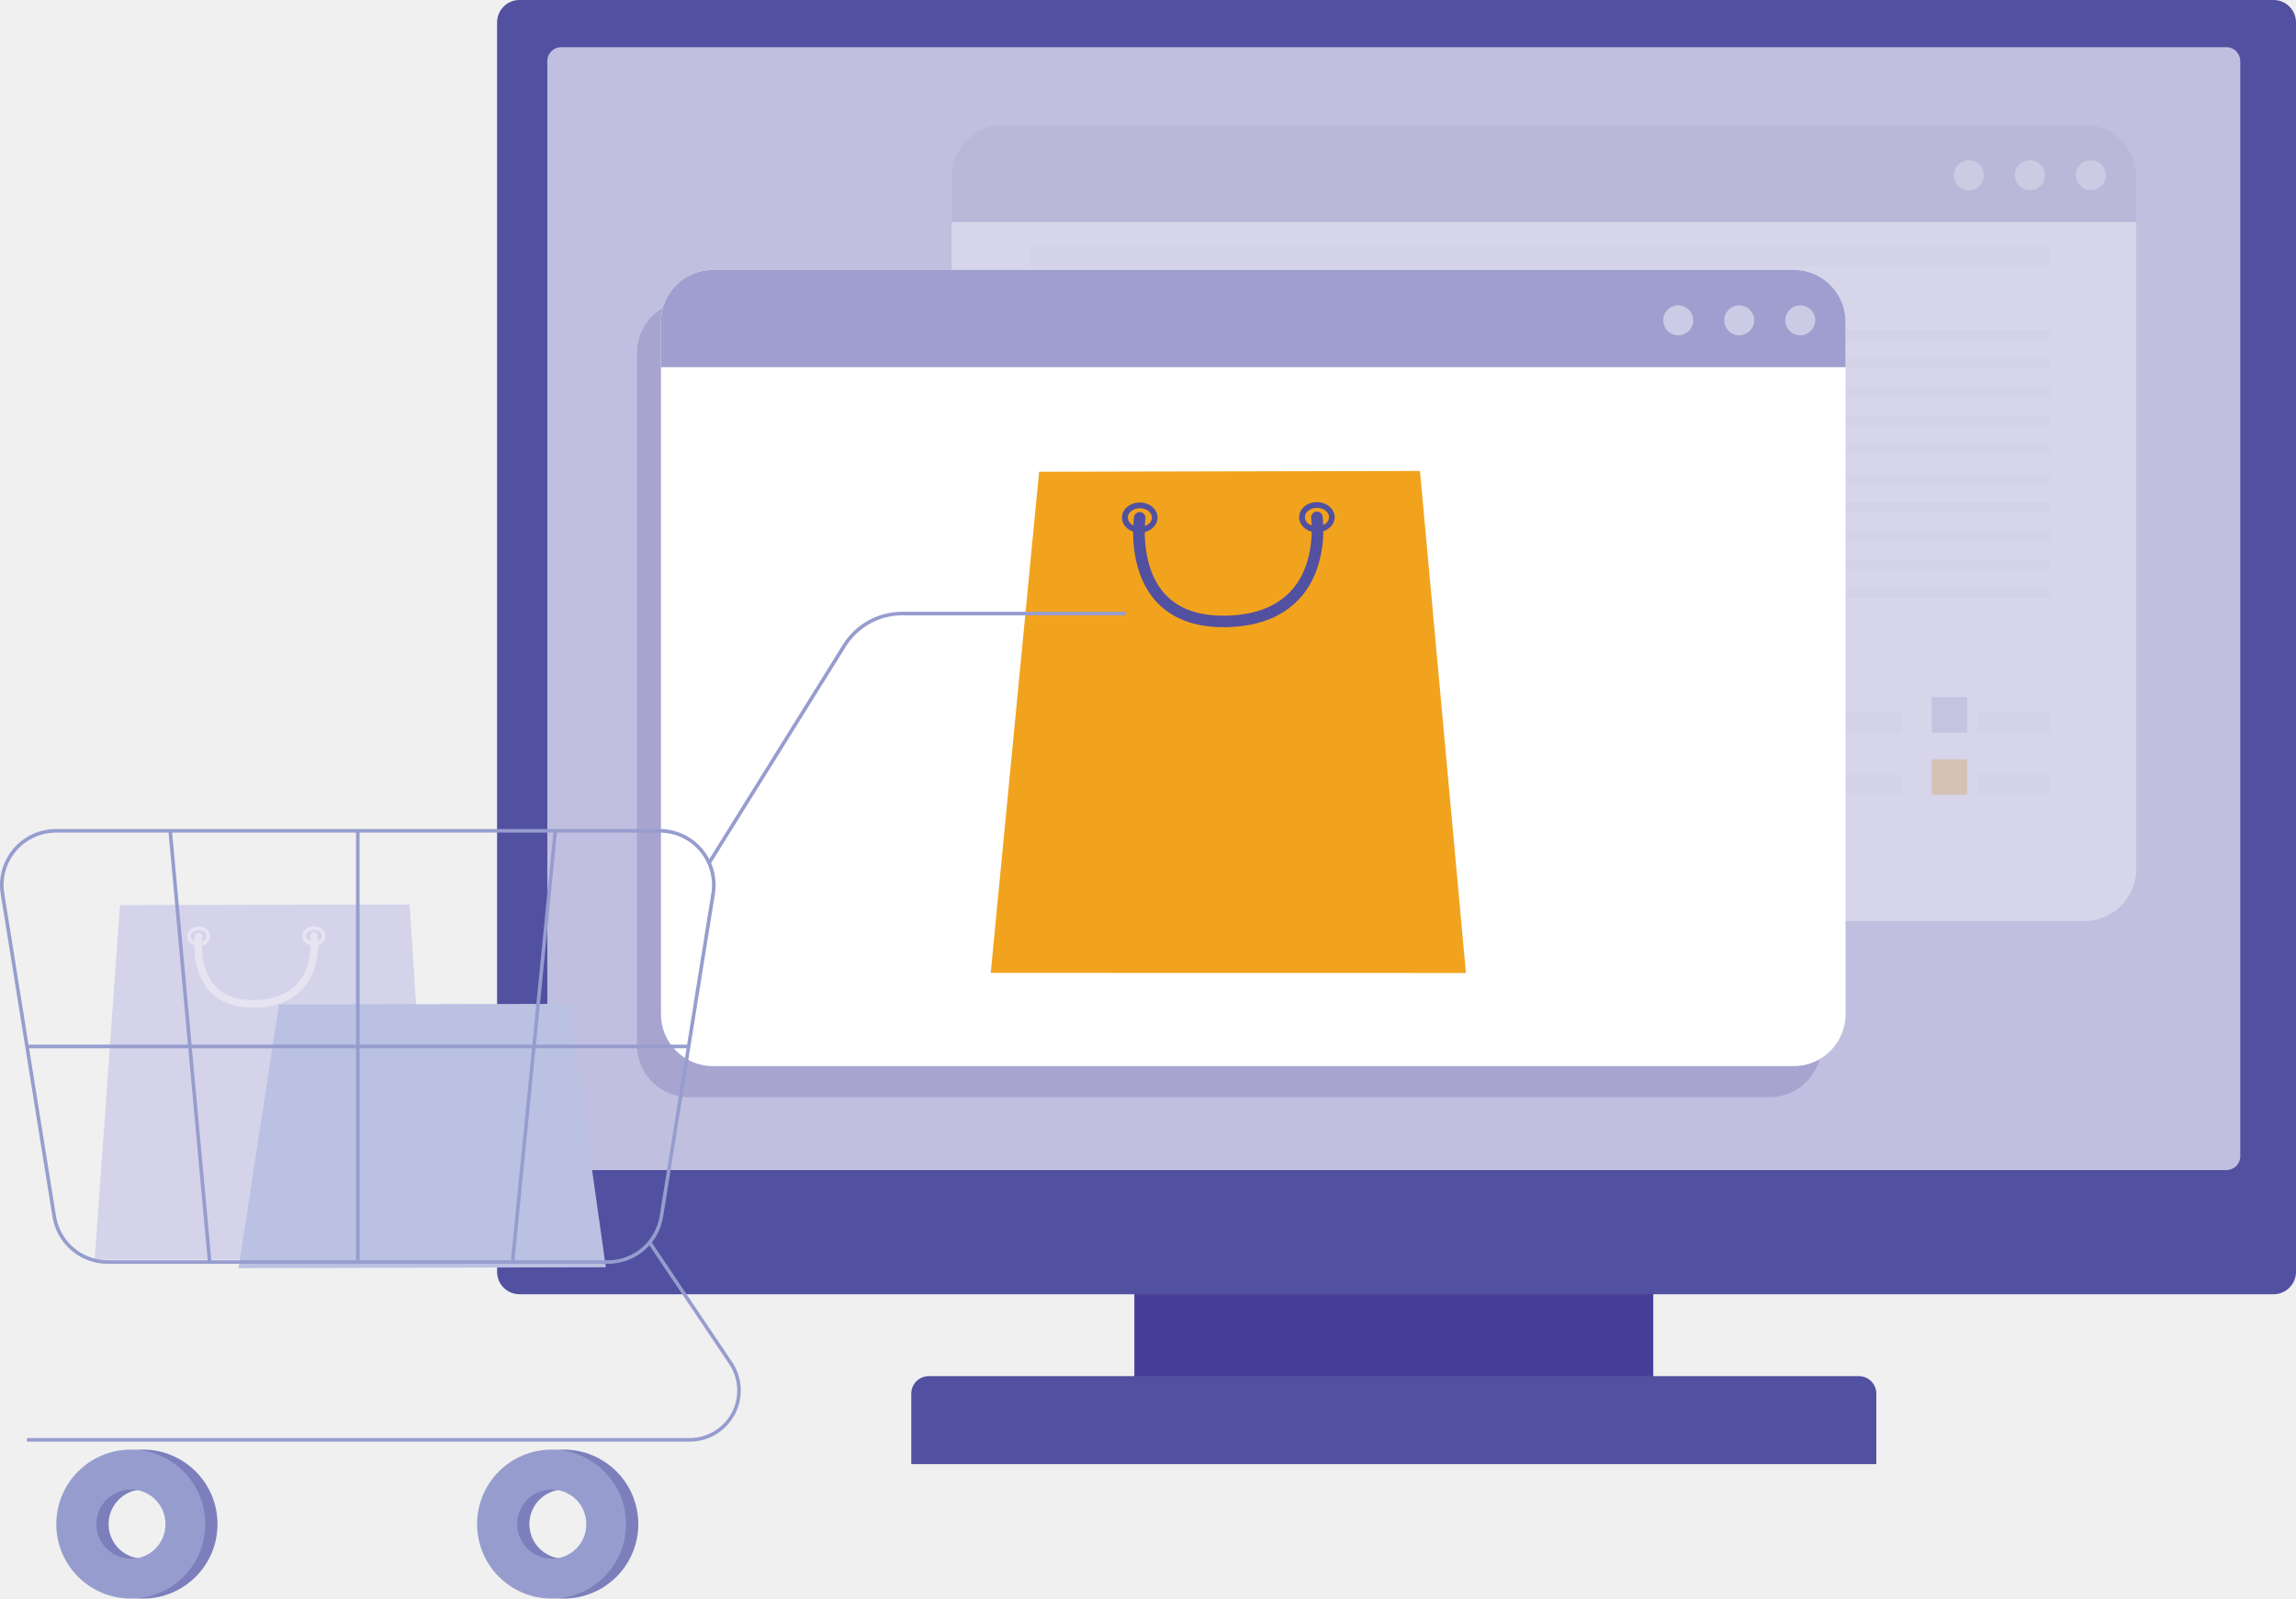
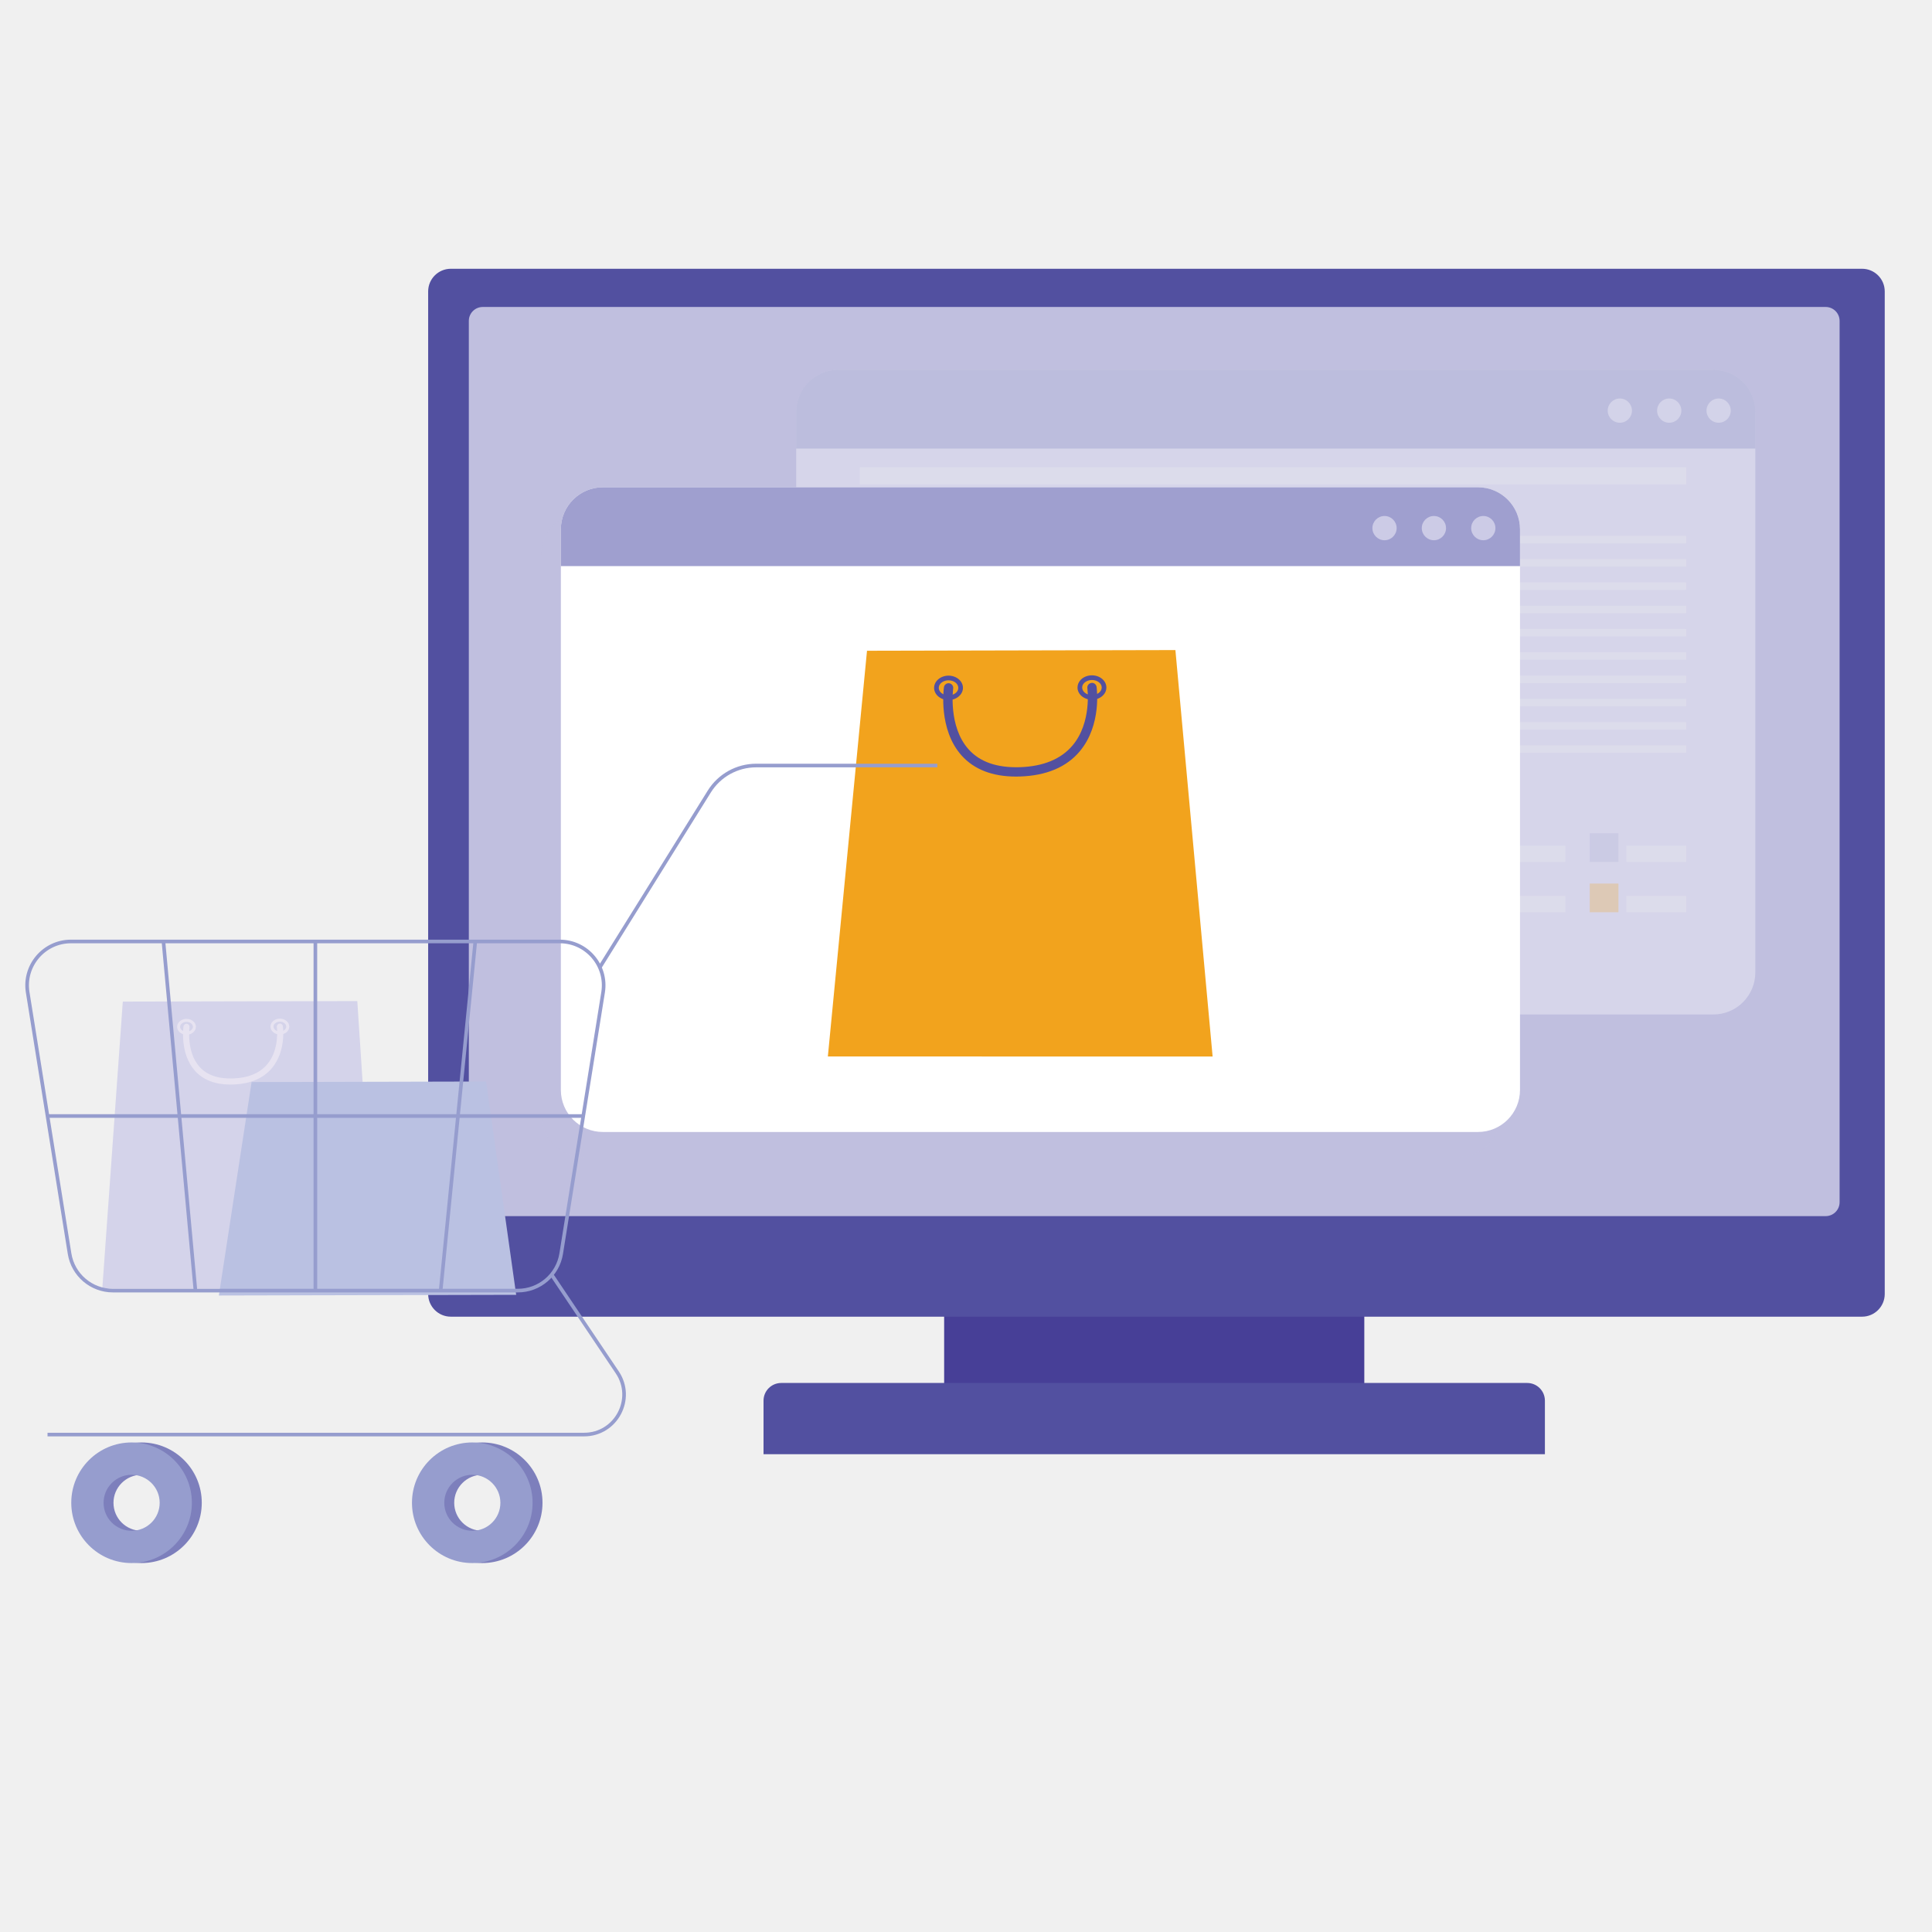
- <svg xmlns="http://www.w3.org/2000/svg" viewBox="0 0 961.53 669.43">
-   <defs>
-     <style>.f7ad920a-7073-470e-9e2c-db211e43bd86{isolation:isolate;}.b001736d-4e16-490a-b70e-8caf80b46797{fill:#473f97;}.a06f245a-0873-4ab3-9550-6a721d44d695{fill:#5250a0;}.ae6121c6-1a28-4d76-a015-fb7e2837e3c0,.bae5a3db-0c15-4d4a-a626-b2fc951bbb95{fill:#c1bfdf;}.f57bbbf3-cccd-4477-aa12-82409f0cbf00{opacity:0.35;}.a06de97e-1abc-4b0c-971a-3a69d865bbd4{fill:#fff;}.f21e8da2-f247-488f-92dd-a92d6d8a079a{opacity:0.25;}.aed838ca-2f82-4782-87c5-35747245f5d6,.bae5a3db-0c15-4d4a-a626-b2fc951bbb95,.f21e8da2-f247-488f-92dd-a92d6d8a079a,.ff695aac-69e2-46c4-9bf3-23852b8aaff4{mix-blend-mode:multiply;}.a24e3be7-c323-482d-b04b-18b22e79dc28{fill:#f2a31d;}.b910cde6-703c-4690-a988-aaece4fb002a{fill:#abaad4;}.ff695aac-69e2-46c4-9bf3-23852b8aaff4{opacity:0.15;}.b114c897-d796-43ec-98bc-f250f17b6519{fill:#040000;opacity:0.26;}.aed838ca-2f82-4782-87c5-35747245f5d6{opacity:0.62;}.a6cd8dab-75fc-4083-a4fd-acf8665dfb79{fill:#d5dad9;}.ba6f6e7f-ef2b-438a-95b4-bfbbd81a4172{fill:#f0efef;}.b0bef970-87e0-4107-8475-ed381c1fbebc{fill:#7175b6;}.f52d4bee-9cb7-48ee-acf6-b2cc42d3692d{fill:#cccbe6;}.bae5a3db-0c15-4d4a-a626-b2fc951bbb95{opacity:0.55;}.aafbed4b-500a-4689-9c54-7591f15b7e55{fill:#9f9fcf;}.a1751ddc-137a-43f3-afd7-b244949b3ff3{fill:#d4d3ea;}.bbd4908f-c17b-46a7-b8d6-c25f3b9a664b{fill:#e7e3f1;}.e6511d68-22e6-41d3-8451-f1dc3b6b1f47{fill:#bac1e2;}.a025cb00-c6a8-46a5-955d-c6a996cc3b08{fill:#7d7fbc;}.ad98b12e-81ed-4dbc-8f5d-d85fed62f67d{fill:#969dce;}.b5712651-5a12-4fa8-9bb7-26c1f434acec{fill:none;stroke:#969dce;stroke-miterlimit:10;stroke-width:1.5px;}</style>
-   </defs>
-   <g class="f7ad920a-7073-470e-9e2c-db211e43bd86">
-     <g id="b5029697-db01-4e30-9e55-6127e4bde62b" data-name="圖層 1">
-       <rect class="b001736d-4e16-490a-b70e-8caf80b46797" x="475.04" y="522.91" width="217.32" height="58.46" />
-       <rect class="a06f245a-0873-4ab3-9550-6a721d44d695" x="208.17" width="753.36" height="541.99" rx="9.39" />
-       <rect class="ae6121c6-1a28-4d76-a015-fb7e2837e3c0" x="229.21" y="19.76" width="708.98" height="470.23" rx="5.77" />
-       <path class="a06f245a-0873-4ab3-9550-6a721d44d695" d="M389,576.28H778.45a7.32,7.32,0,0,1,7.32,7.32v29.53a0,0,0,0,1,0,0H381.63a0,0,0,0,1,0,0V583.61A7.32,7.32,0,0,1,389,576.28Z" />
-       <g class="f57bbbf3-cccd-4477-aa12-82409f0cbf00">
-         <rect class="a06de97e-1abc-4b0c-971a-3a69d865bbd4" x="398.52" y="52.24" width="496.08" height="333.45" rx="21.74" />
-       </g>
-       <g class="f21e8da2-f247-488f-92dd-a92d6d8a079a">
-         <rect class="a24e3be7-c323-482d-b04b-18b22e79dc28" x="445.67" y="295.82" width="21.61" height="54.25" />
-         <rect class="b910cde6-703c-4690-a988-aaece4fb002a" x="494.36" y="248.2" width="21.61" height="101.87" />
-         <rect class="a24e3be7-c323-482d-b04b-18b22e79dc28" x="543.06" y="258.73" width="21.61" height="91.34" />
-         <rect class="b910cde6-703c-4690-a988-aaece4fb002a" x="591.75" y="207.16" width="21.61" height="142.91" />
-         <g class="ff695aac-69e2-46c4-9bf3-23852b8aaff4">
-           <rect class="b114c897-d796-43ec-98bc-f250f17b6519" x="494.36" y="248.2" width="9.92" height="101.87" />
-         </g>
-         <g class="ff695aac-69e2-46c4-9bf3-23852b8aaff4">
-           <rect class="b114c897-d796-43ec-98bc-f250f17b6519" x="445.67" y="295.82" width="9.92" height="54.25" />
-         </g>
-         <g class="aed838ca-2f82-4782-87c5-35747245f5d6">
-           <rect class="b114c897-d796-43ec-98bc-f250f17b6519" x="591.75" y="207.16" width="9.92" height="142.91" />
-         </g>
-         <g class="ff695aac-69e2-46c4-9bf3-23852b8aaff4">
-           <rect class="b114c897-d796-43ec-98bc-f250f17b6519" x="543.06" y="258.73" width="9.92" height="91.34" />
-         </g>
-         <polygon class="a6cd8dab-75fc-4083-a4fd-acf8665dfb79" points="624.79 365.01 431.4 365.01 431.4 159.08 434.35 159.08 434.35 362.06 624.79 362.06 624.79 365.01" />
-         <polygon class="a6cd8dab-75fc-4083-a4fd-acf8665dfb79" points="451.26 270.42 449.29 268.22 499.88 222.79 546.74 232.97 597.49 176.49 599.68 178.46 547.79 236.22 500.73 226 451.26 270.42" />
-         <polygon class="a6cd8dab-75fc-4083-a4fd-acf8665dfb79" points="603.65 186.8 589.35 173.08 607.82 168.14 603.65 186.8" />
-         <rect class="b910cde6-703c-4690-a988-aaece4fb002a" x="643.11" y="291.98" width="14.84" height="14.84" />
-         <rect class="a24e3be7-c323-482d-b04b-18b22e79dc28" x="643.11" y="317.98" width="14.84" height="14.84" />
-         <rect class="ba6f6e7f-ef2b-438a-95b4-bfbbd81a4172" x="662.04" y="324.38" width="47.04" height="8.43" />
-         <rect class="ba6f6e7f-ef2b-438a-95b4-bfbbd81a4172" x="662.04" y="298.38" width="47.04" height="8.43" />
-         <rect class="b910cde6-703c-4690-a988-aaece4fb002a" x="730.38" y="291.98" width="14.84" height="14.84" />
-         <rect class="a24e3be7-c323-482d-b04b-18b22e79dc28" x="730.38" y="317.98" width="14.84" height="14.84" />
-         <rect class="ba6f6e7f-ef2b-438a-95b4-bfbbd81a4172" x="749.31" y="324.38" width="47.04" height="8.43" />
-         <rect class="ba6f6e7f-ef2b-438a-95b4-bfbbd81a4172" x="749.31" y="298.38" width="47.04" height="8.43" />
-         <rect class="b910cde6-703c-4690-a988-aaece4fb002a" x="808.97" y="291.98" width="14.84" height="14.84" />
-         <rect class="a24e3be7-c323-482d-b04b-18b22e79dc28" x="808.97" y="317.98" width="14.84" height="14.84" />
-         <rect class="ba6f6e7f-ef2b-438a-95b4-bfbbd81a4172" x="827.9" y="324.38" width="30.96" height="8.43" />
-         <rect class="ba6f6e7f-ef2b-438a-95b4-bfbbd81a4172" x="827.9" y="298.38" width="30.96" height="8.43" />
-         <rect class="ba6f6e7f-ef2b-438a-95b4-bfbbd81a4172" x="645.89" y="150.19" width="212.97" height="3.87" />
-         <rect class="ba6f6e7f-ef2b-438a-95b4-bfbbd81a4172" x="431.4" y="102.66" width="427.45" height="8.86" />
-         <rect class="ba6f6e7f-ef2b-438a-95b4-bfbbd81a4172" x="645.25" y="162.23" width="213.61" height="3.87" />
-         <rect class="ba6f6e7f-ef2b-438a-95b4-bfbbd81a4172" x="645.25" y="138.15" width="213.61" height="3.87" />
-         <rect class="ba6f6e7f-ef2b-438a-95b4-bfbbd81a4172" x="645.25" y="174.27" width="213.61" height="3.87" />
-         <rect class="ba6f6e7f-ef2b-438a-95b4-bfbbd81a4172" x="645.25" y="186.31" width="213.61" height="3.87" />
-         <rect class="ba6f6e7f-ef2b-438a-95b4-bfbbd81a4172" x="645.25" y="198.35" width="213.61" height="3.87" />
-         <rect class="ba6f6e7f-ef2b-438a-95b4-bfbbd81a4172" x="645.25" y="210.39" width="213.61" height="3.87" />
-         <rect class="ba6f6e7f-ef2b-438a-95b4-bfbbd81a4172" x="645.25" y="222.43" width="213.61" height="3.87" />
-         <rect class="ba6f6e7f-ef2b-438a-95b4-bfbbd81a4172" x="645.25" y="234.48" width="213.61" height="3.87" />
-         <rect class="ba6f6e7f-ef2b-438a-95b4-bfbbd81a4172" x="671.4" y="246.52" width="187.45" height="3.87" />
-         <path class="b0bef970-87e0-4107-8475-ed381c1fbebc" d="M1400.69,607.48H948.08a21.74,21.74,0,0,0-21.74,21.73v19h496.08v-19A21.73,21.73,0,0,0,1400.69,607.48Z" transform="translate(-527.82 -555.24)" />
-         <path class="f52d4bee-9cb7-48ee-acf6-b2cc42d3692d" d="M1358.62,628.6a6.27,6.27,0,1,1-6.27-6.26A6.27,6.27,0,0,1,1358.62,628.6Z" transform="translate(-527.82 -555.24)" />
-         <circle class="f52d4bee-9cb7-48ee-acf6-b2cc42d3692d" cx="850.08" cy="73.37" r="6.27" />
-         <circle class="f52d4bee-9cb7-48ee-acf6-b2cc42d3692d" cx="875.62" cy="73.37" r="6.27" />
-       </g>
-       <rect class="bae5a3db-0c15-4d4a-a626-b2fc951bbb95" x="266.75" y="126" width="496.08" height="333.45" rx="21.74" />
-       <rect class="a06de97e-1abc-4b0c-971a-3a69d865bbd4" x="276.81" y="113.01" width="496.08" height="333.45" rx="21.74" />
-       <path class="aafbed4b-500a-4689-9c54-7591f15b7e55" d="M1279,668.25H826.37A21.74,21.74,0,0,0,804.63,690v19h496.08V690A21.74,21.74,0,0,0,1279,668.25Z" transform="translate(-527.82 -555.24)" />
-       <path class="f52d4bee-9cb7-48ee-acf6-b2cc42d3692d" d="M1236.91,689.38a6.27,6.27,0,1,1-6.27-6.27A6.27,6.27,0,0,1,1236.91,689.38Z" transform="translate(-527.82 -555.24)" />
-       <path class="f52d4bee-9cb7-48ee-acf6-b2cc42d3692d" d="M1262.45,689.38a6.27,6.27,0,1,1-6.27-6.27A6.27,6.27,0,0,1,1262.45,689.38Z" transform="translate(-527.82 -555.24)" />
-       <path class="f52d4bee-9cb7-48ee-acf6-b2cc42d3692d" d="M1288,689.38a6.27,6.27,0,1,1-6.27-6.27A6.27,6.27,0,0,1,1288,689.38Z" transform="translate(-527.82 -555.24)" />
-       <polygon class="a24e3be7-c323-482d-b04b-18b22e79dc28" points="435.16 197.57 414.9 407.41 613.91 407.45 594.66 197.22 435.16 197.57" />
-       <path class="a06f245a-0873-4ab3-9550-6a721d44d695" d="M997.68,772h0c0-3.48,3.33-6.32,7.45-6.33h0c4.11,0,7.46,2.82,7.47,6.3s-3.33,6.32-7.45,6.33h0C1001,778.31,997.69,775.49,997.68,772Zm7.45-3.92c-2.78,0-5,1.77-5,3.91s2.28,3.9,5.06,3.9h0c2.79,0,5.06-1.77,5.05-3.91s-2.27-3.9-5.06-3.9ZM998.85,772h0Z" transform="translate(-527.82 -555.24)" />
-       <path class="a06f245a-0873-4ab3-9550-6a721d44d695" d="M1071.85,771.84h0a5.75,5.75,0,0,1,1.74-4.08,8.08,8.08,0,0,1,5.7-2.24h0c4.1,0,7.45,2.81,7.46,6.29a5.81,5.81,0,0,1-2.27,4.54,8.18,8.18,0,0,1-5.18,1.79h0C1075.21,778.14,1071.86,775.32,1071.85,771.84Zm7.44-3.92a5.7,5.7,0,0,0-4,1.54,3.32,3.32,0,0,0-1,2.37h0c0,2.15,2.27,3.9,5.06,3.9h0a5.8,5.8,0,0,0,3.66-1.24,3.47,3.47,0,0,0,1.38-2.67c0-2.15-2.27-3.9-5-3.9Z" transform="translate(-527.82 -555.24)" />
-       <path class="a06f245a-0873-4ab3-9550-6a721d44d695" d="M1040,817.87l2.12,0c13.63-.46,24-4.85,30.89-13.05,11.37-13.58,8.79-32.51,8.68-33.31a2.41,2.41,0,0,0-4.77.69c0,.17,2.37,17.65-7.62,29.56-5.95,7.08-15.16,10.89-27.34,11.29q-17.7.53-26.45-9.23c-10.63-11.83-8-31.26-8-31.46a2.41,2.41,0,0,0-4.77-.68c-.12.89-3,21.81,9.15,35.34C1018.41,814.22,1027.86,817.87,1040,817.87Z" transform="translate(-527.82 -555.24)" />
-       <polygon class="a1751ddc-137a-43f3-afd7-b244949b3ff3" points="50.24 379.03 39.64 527.52 181.28 527.52 171.52 378.75 50.24 379.03" />
-       <path class="bbd4908f-c17b-46a7-b8d6-c25f3b9a664b" d="M606.16,947.32h0c0-2.26,2.17-4.11,4.85-4.12h0c2.68,0,4.86,1.84,4.87,4.11s-2.17,4.11-4.85,4.11h0C608.34,951.41,606.16,949.58,606.16,947.32Zm4.85-2.56c-1.82,0-3.29,1.15-3.29,2.55s1.49,2.54,3.3,2.54h0c1.82,0,3.29-1.15,3.29-2.55s-1.48-2.54-3.29-2.54Zm-4.09,2.55h0Z" transform="translate(-527.82 -555.24)" />
-       <path class="bbd4908f-c17b-46a7-b8d6-c25f3b9a664b" d="M654.44,947.2h0a3.78,3.78,0,0,1,1.14-2.66,5.25,5.25,0,0,1,3.71-1.45h0c2.67,0,4.84,1.83,4.85,4.09a3.8,3.8,0,0,1-1.47,3,5.3,5.3,0,0,1-3.38,1.16h0C656.63,951.3,654.45,949.47,654.44,947.2Zm4.85-2.55a3.73,3.73,0,0,0-2.6,1,2.23,2.23,0,0,0-.68,1.55h0c0,1.4,1.48,2.53,3.29,2.53h0a3.72,3.72,0,0,0,2.38-.8,2.26,2.26,0,0,0,.9-1.74c0-1.4-1.48-2.54-3.29-2.54Z" transform="translate(-527.82 -555.24)" />
-       <path class="bbd4908f-c17b-46a7-b8d6-c25f3b9a664b" d="M633.71,977.17l1.38,0c8.87-.3,15.64-3.16,20.11-8.5,7.4-8.84,5.73-21.16,5.65-21.68a1.57,1.57,0,1,0-3.1.44c0,.12,1.54,11.5-5,19.25-3.87,4.61-9.86,7.09-17.79,7.35-7.69.23-13.41-1.76-17.22-6-6.92-7.7-5.22-20.35-5.2-20.48a1.57,1.57,0,0,0-3.11-.44c-.08.57-1.93,14.2,6,23C619.64,974.79,625.79,977.17,633.71,977.17Z" transform="translate(-527.82 -555.24)" />
-       <polygon class="e6511d68-22e6-41d3-8451-f1dc3b6b1f47" points="116.85 420.65 99.93 531.05 253.71 530.69 238.13 420.37 116.85 420.65" />
-       <path class="a025cb00-c6a8-46a5-955d-c6a996cc3b08" d="M587.72,1162.29a31.19,31.19,0,1,0,31.19,31.19A31.2,31.2,0,0,0,587.72,1162.29Zm0,45.67a14.48,14.48,0,1,1,14.54-14.48A14.47,14.47,0,0,1,587.72,1208Z" transform="translate(-527.82 -555.24)" />
-       <path class="ad98b12e-81ed-4dbc-8f5d-d85fed62f67d" d="M582.59,1162.29a31.19,31.19,0,1,0,31.19,31.19A31.2,31.2,0,0,0,582.59,1162.29Zm0,45.67a14.48,14.48,0,1,1,14.54-14.48A14.47,14.47,0,0,1,582.59,1208Z" transform="translate(-527.82 -555.24)" />
-       <path class="a025cb00-c6a8-46a5-955d-c6a996cc3b08" d="M763.94,1162.29a31.19,31.19,0,1,0,31.19,31.19A31.2,31.2,0,0,0,763.94,1162.29Zm0,45.67a14.48,14.48,0,1,1,14.54-14.48A14.47,14.47,0,0,1,763.94,1208Z" transform="translate(-527.82 -555.24)" />
-       <path class="ad98b12e-81ed-4dbc-8f5d-d85fed62f67d" d="M758.81,1162.29A31.19,31.19,0,1,0,790,1193.48,31.2,31.2,0,0,0,758.81,1162.29Zm0,45.67a14.48,14.48,0,1,1,14.54-14.48A14.47,14.47,0,0,1,758.81,1208Z" transform="translate(-527.82 -555.24)" />
-       <path class="b5712651-5a12-4fa8-9bb7-26c1f434acec" d="M999.35,812.17H905.63a28.54,28.54,0,0,0-24.23,13.46l-56.65,91" transform="translate(-527.82 -555.24)" />
-       <path class="b5712651-5a12-4fa8-9bb7-26c1f434acec" d="M573,1083.75H782.38a22.71,22.71,0,0,0,22.42-19.12l21.67-135.18a22.7,22.7,0,0,0-22.42-26.29H551.28a22.7,22.7,0,0,0-22.42,26.29l21.67,135.18A22.71,22.71,0,0,0,573,1083.75Z" transform="translate(-527.82 -555.24)" />
-       <line class="b5712651-5a12-4fa8-9bb7-26c1f434acec" x1="149.84" y1="347.92" x2="149.84" y2="528.51" />
-       <line class="b5712651-5a12-4fa8-9bb7-26c1f434acec" x1="288.39" y1="438.22" x2="11.3" y2="438.22" />
-       <line class="b5712651-5a12-4fa8-9bb7-26c1f434acec" x1="232.56" y1="347.92" x2="214.64" y2="528.51" />
-       <line class="b5712651-5a12-4fa8-9bb7-26c1f434acec" x1="71.27" y1="347.92" x2="87.81" y2="528.51" />
-       <path class="b5712651-5a12-4fa8-9bb7-26c1f434acec" d="M799.86,1075.53,833.79,1126a20.67,20.67,0,0,1-17.16,32.2H539.12" transform="translate(-527.82 -555.24)" />
+ <svg xmlns="http://www.w3.org/2000/svg" version="1.1" id="圖層_1" x="0px" y="0px" viewBox="0 0 800 800" style="enable-background:new 0 0 800 800;" xml:space="preserve">
+   <style type="text/css">
+ 	.st0{fill:#473F97;}
+ 	.st1{fill:#5250A0;}
+ 	.st2{fill:#C0BFDF;}
+ 	.st3{opacity:0.35;}
+ 	.st4{fill:#FFFFFF;}
+ 	.st5{opacity:0.25;}
+ 	.st6{fill:#F2A31D;}
+ 	.st7{fill:#ABAAD4;}
+ 	.st8{opacity:0.15;}
+ 	.st9{opacity:0.26;fill:#040000;}
+ 	.st10{opacity:0.62;}
+ 	.st11{fill:#D5DAD9;}
+ 	.st12{fill:#F0EFEF;}
+ 	.st13{fill:#7175B6;}
+ 	.st14{fill:#CCCBE6;}
+ 	.st15{opacity:0.55;fill:#C0BFDF;}
+ 	.st16{fill:#9F9FCF;}
+ 	.st17{fill:#D4D3EA;}
+ 	.st18{fill:#E7E3F1;}
+ 	.st19{fill:#BAC1E2;}
+ 	.st20{fill:#7D7FBC;}
+ 	.st21{fill:#969DCE;}
+ 	.st22{fill:none;stroke:#969DCE;stroke-width:1.5;stroke-miterlimit:10;}
+ </style>
+   <rect x="390.95" y="529.93" class="st0" width="173.98" height="46.8" />
+   <path class="st1" d="M771.04,545.21H186.68c-5.18,0-9.39-4.2-9.39-9.39V120.68c0-5.18,4.2-9.39,9.39-9.39h584.36  c5.18,0,9.39,4.2,9.39,9.39v415.14C780.42,541,776.22,545.21,771.04,545.21z" />
+   <path class="st2" d="M755.97,503.57H199.9c-3.19,0-5.77-2.58-5.77-5.77V132.88c0-3.19,2.58-5.77,5.77-5.77h556.07  c3.19,0,5.77,2.58,5.77,5.77V497.8C761.74,500.99,759.16,503.57,755.97,503.57z" />
+   <path class="st1" d="M639.71,602.16H316.16v-22.18c0-4.04,3.28-7.32,7.32-7.32h308.91c4.04,0,7.32,3.28,7.32,7.32V602.16z" />
+   <g class="st3">
+     <g>
+       <g>
+         <path class="st4" d="M709.44,420.07H347.09c-9.61,0-17.4-7.79-17.4-17.4V170.51c0-9.61,7.79-17.4,17.4-17.4h362.35     c9.61,0,17.4,7.79,17.4,17.4v232.15C726.84,412.28,719.05,420.07,709.44,420.07z" />
+       </g>
+     </g>
+   </g>
+   <g class="st5">
+     <g>
+       <g>
+         <g>
+           <g>
+             <rect x="367.43" y="348.12" class="st6" width="17.3" height="43.43" />
+           </g>
+         </g>
+       </g>
+       <g>
+         <g>
+           <g>
+             <rect x="406.41" y="310" class="st7" width="17.3" height="81.56" />
+           </g>
+         </g>
+       </g>
+       <g>
+         <g>
+           <g>
+             <rect x="445.4" y="318.43" class="st6" width="17.3" height="73.13" />
+           </g>
+         </g>
+       </g>
+       <g>
+         <g>
+           <g>
+             <rect x="484.38" y="277.14" class="st7" width="17.3" height="114.41" />
+           </g>
+         </g>
+       </g>
+       <g class="st8">
+         <g>
+           <g>
+             <rect x="406.41" y="310" class="st9" width="7.94" height="81.56" />
+           </g>
+         </g>
+       </g>
+       <g class="st8">
+         <g>
+           <g>
+             <rect x="367.43" y="348.12" class="st9" width="7.94" height="43.43" />
+           </g>
+         </g>
+       </g>
+       <g class="st10">
+         <g>
+           <g>
+             <rect x="484.38" y="277.14" class="st9" width="7.94" height="114.41" />
+           </g>
+         </g>
+       </g>
+       <g class="st8">
+         <g>
+           <g>
+             <rect x="445.4" y="318.43" class="st9" width="7.94" height="73.13" />
+           </g>
+         </g>
+       </g>
+       <g>
+         <g>
+           <g>
+             <polygon class="st11" points="510.84,403.51 356,403.51 356,238.64 358.37,238.64 358.37,401.15 510.84,401.15      " />
+           </g>
+         </g>
+       </g>
+       <g>
+         <g>
+           <g>
+             <polygon class="st11" points="371.91,327.78 370.33,326.03 410.83,289.66 448.35,297.81 488.97,252.58 490.73,254.16        449.19,300.41 411.51,292.22      " />
+           </g>
+         </g>
+       </g>
+       <g>
+         <g>
+           <g>
+             <polygon class="st11" points="493.91,260.84 482.46,249.86 497.24,245.9      " />
+           </g>
+         </g>
+       </g>
+       <g>
+         <g>
+           <g>
+             <g>
+               <rect x="525.5" y="345.04" class="st7" width="11.88" height="11.88" />
+             </g>
+           </g>
+         </g>
+         <g>
+           <g>
+             <g>
+               <rect x="525.5" y="365.86" class="st6" width="11.88" height="11.88" />
+             </g>
+           </g>
+         </g>
+         <g>
+           <g>
+             <g>
+               <rect x="540.65" y="370.99" class="st12" width="37.66" height="6.75" />
+             </g>
+           </g>
+         </g>
+         <g>
+           <g>
+             <g>
+               <rect x="540.65" y="350.17" class="st12" width="37.66" height="6.75" />
+             </g>
+           </g>
+         </g>
+       </g>
+       <g>
+         <g>
+           <g>
+             <g>
+               <rect x="595.37" y="345.04" class="st7" width="11.88" height="11.88" />
+             </g>
+           </g>
+         </g>
+         <g>
+           <g>
+             <g>
+               <rect x="595.37" y="365.86" class="st6" width="11.88" height="11.88" />
+             </g>
+           </g>
+         </g>
+         <g>
+           <g>
+             <g>
+               <rect x="610.52" y="370.99" class="st12" width="37.66" height="6.75" />
+             </g>
+           </g>
+         </g>
+         <g>
+           <g>
+             <g>
+               <rect x="610.52" y="350.17" class="st12" width="37.66" height="6.75" />
+             </g>
+           </g>
+         </g>
+       </g>
+       <g>
+         <g>
+           <g>
+             <g>
+               <rect x="658.28" y="345.04" class="st7" width="11.88" height="11.88" />
+             </g>
+           </g>
+         </g>
+         <g>
+           <g>
+             <g>
+               <rect x="658.28" y="365.86" class="st6" width="11.88" height="11.88" />
+             </g>
+           </g>
+         </g>
+         <g>
+           <g>
+             <g>
+               <rect x="673.44" y="370.99" class="st12" width="24.78" height="6.75" />
+             </g>
+           </g>
+         </g>
+         <g>
+           <g>
+             <g>
+               <rect x="673.44" y="350.17" class="st12" width="24.78" height="6.75" />
+             </g>
+           </g>
+         </g>
+       </g>
+       <g>
+         <g>
+           <g>
+             <g>
+               <rect x="527.72" y="231.53" class="st12" width="170.5" height="3.1" />
+             </g>
+           </g>
+         </g>
+         <g>
+           <g>
+             <g>
+               <rect x="356" y="193.48" class="st12" width="342.22" height="7.1" />
+             </g>
+           </g>
+         </g>
+         <g>
+           <g>
+             <g>
+               <rect x="527.21" y="241.17" class="st12" width="171.01" height="3.1" />
+             </g>
+           </g>
+         </g>
+         <g>
+           <g>
+             <g>
+               <rect x="527.21" y="221.89" class="st12" width="171.01" height="3.1" />
+             </g>
+           </g>
+         </g>
+         <g>
+           <g>
+             <g>
+               <rect x="527.21" y="250.81" class="st12" width="171.01" height="3.1" />
+             </g>
+           </g>
+         </g>
+         <g>
+           <g>
+             <g>
+               <rect x="527.21" y="260.45" class="st12" width="171.01" height="3.1" />
+             </g>
+           </g>
+         </g>
+         <g>
+           <g>
+             <g>
+               <rect x="527.21" y="270.09" class="st12" width="171.01" height="3.1" />
+             </g>
+           </g>
+         </g>
+         <g>
+           <g>
+             <g>
+               <rect x="527.21" y="279.73" class="st12" width="171.01" height="3.1" />
+             </g>
+           </g>
+         </g>
+         <g>
+           <g>
+             <g>
+               <rect x="527.21" y="289.37" class="st12" width="171.01" height="3.1" />
+             </g>
+           </g>
+         </g>
+         <g>
+           <g>
+             <g>
+               <rect x="527.21" y="299.01" class="st12" width="171.01" height="3.1" />
+             </g>
+           </g>
+         </g>
+         <g>
+           <g>
+             <g>
+               <rect x="548.15" y="308.65" class="st12" width="150.07" height="3.1" />
+             </g>
+           </g>
+         </g>
+       </g>
+     </g>
+     <path class="st13" d="M709.44,153.11H347.09c-9.61,0-17.4,7.79-17.4,17.4v15.23h397.16v-15.23   C726.84,160.9,719.05,153.11,709.44,153.11z" />
+     <path class="st14" d="M675.76,170.03c0,2.77-2.25,5.02-5.02,5.02c-2.77,0-5.02-2.25-5.02-5.02s2.25-5.02,5.02-5.02   C673.51,165.01,675.76,167.26,675.76,170.03z" />
+     <circle class="st14" cx="691.19" cy="170.03" r="5.02" />
+     <circle class="st14" cx="711.65" cy="170.03" r="5.02" />
+   </g>
+   <g>
+     <g>
+       <g>
+         <path class="st15" d="M603.94,479.12H241.59c-9.61,0-17.4-7.79-17.4-17.4V229.57c0-9.61,7.79-17.4,17.4-17.4h362.35     c9.61,0,17.4,7.79,17.4,17.4v232.15C621.34,471.33,613.55,479.12,603.94,479.12z" />
+       </g>
+     </g>
+   </g>
+   <g>
+     <g>
+       <g>
+         <path class="st4" d="M612,468.73H249.64c-9.61,0-17.4-7.79-17.4-17.4V219.17c0-9.61,7.79-17.4,17.4-17.4H612     c9.61,0,17.4,7.79,17.4,17.4v232.15C629.4,460.93,621.61,468.73,612,468.73z" />
+       </g>
+     </g>
+   </g>
+   <path class="st16" d="M612,201.77H249.64c-9.61,0-17.4,7.79-17.4,17.4v15.23H629.4v-15.23C629.4,209.56,621.61,201.77,612,201.77z" />
+   <path class="st14" d="M578.32,218.68c0,2.77-2.25,5.02-5.02,5.02c-2.77,0-5.02-2.25-5.02-5.02s2.25-5.02,5.02-5.02  C576.07,213.66,578.32,215.91,578.32,218.68z" />
+   <path class="st14" d="M598.77,218.68c0,2.77-2.25,5.02-5.02,5.02c-2.77,0-5.02-2.25-5.02-5.02s2.25-5.02,5.02-5.02  C596.52,213.66,598.77,215.91,598.77,218.68z" />
+   <path class="st14" d="M619.22,218.68c0,2.77-2.25,5.02-5.02,5.02c-2.77,0-5.02-2.25-5.02-5.02s2.25-5.02,5.02-5.02  C616.97,213.66,619.22,215.91,619.22,218.68z" />
+   <g>
+     <polygon class="st6" points="359.01,269.46 342.8,437.46 502.12,437.49 486.71,269.18  " />
+     <g>
+       <g>
+         <path class="st1" d="M386.79,284.84L386.79,284.84c0-2.79,2.67-5.06,5.96-5.07c0,0,0,0,0.01,0c3.29,0,5.97,2.26,5.98,5.04     c0,2.78-2.67,5.06-5.96,5.06c0,0,0,0-0.01,0C389.48,289.88,386.8,287.62,386.79,284.84z M392.76,281.7     c-2.23,0.01-4.04,1.41-4.04,3.13c0.01,1.72,1.82,3.12,4.05,3.12c0,0,0.01,0,0.01,0c2.23-0.01,4.05-1.41,4.04-3.13     C396.81,283.1,395,281.7,392.76,281.7C392.77,281.7,392.76,281.7,392.76,281.7z M387.73,284.84h0.02H387.73z" />
+       </g>
+       <g>
+         <path class="st1" d="M446.17,284.7l0.96,0L446.17,284.7c0-1.2,0.49-2.36,1.4-3.27c1.13-1.14,2.8-1.79,4.56-1.79     c0.01,0,0.02,0,0.03,0c3.28,0,5.96,2.25,5.97,5.03c0,1.39-0.64,2.68-1.81,3.64c-1.11,0.92-2.59,1.42-4.15,1.43c0,0,0,0-0.01,0     C448.86,289.74,446.18,287.49,446.17,284.7z M452.13,281.57c-1.25,0-2.42,0.45-3.19,1.23c-0.38,0.38-0.84,1.03-0.84,1.9l0,0     c0.01,1.72,1.82,3.12,4.05,3.12c0,0,0.01,0,0.01,0c1.12,0,2.16-0.35,2.93-0.99c0.71-0.59,1.11-1.35,1.11-2.14     c-0.01-1.72-1.82-3.12-4.05-3.12C452.15,281.57,452.14,281.57,452.13,281.57z" />
+       </g>
+     </g>
+     <g>
+       <path class="st1" d="M420.7,321.56c0.55,0,1.12-0.01,1.69-0.03c10.91-0.36,19.23-3.88,24.73-10.44    c9.1-10.87,7.04-26.03,6.95-26.67c-0.15-1.05-1.14-1.82-2.18-1.63c-1.06,0.15-1.79,1.13-1.64,2.18c0.02,0.14,1.9,14.14-6.1,23.67    c-4.76,5.67-12.13,8.72-21.89,9.04c-9.45,0.28-16.49-2.17-21.18-7.39c-8.51-9.47-6.41-25.03-6.39-25.19    c0.15-1.05-0.58-2.03-1.64-2.18c-1.02-0.15-2.03,0.58-2.18,1.64c-0.1,0.71-2.38,17.47,7.32,28.29    C403.39,318.63,410.96,321.56,420.7,321.56z" />
+     </g>
+   </g>
+   <g>
+     <polygon class="st17" points="50.85,414.74 42.36,533.62 155.76,533.62 147.95,414.52  " />
+     <g>
+       <g>
+         <path class="st18" d="M73.34,425.19L73.34,425.19c0-1.81,1.74-3.29,3.88-3.3c0,0,0,0,0,0c2.15,0,3.89,1.47,3.9,3.28     c0,1.81-1.74,3.29-3.88,3.3c0,0,0,0,0,0C75.1,428.47,73.35,427,73.34,425.19z M77.23,423.14c-1.45,0.01-2.63,0.92-2.63,2.04     c0.01,1.12,1.19,2.03,2.64,2.03c0,0,0.01,0,0.01,0c1.45-0.01,2.63-0.92,2.63-2.04C79.87,424.05,78.69,423.14,77.23,423.14     L77.23,423.14z M73.95,425.18h0.02H73.95z" />
+       </g>
+       <g>
+         <path class="st18" d="M112,425.1l0.63,0L112,425.1c0-0.78,0.32-1.53,0.91-2.13c0.74-0.74,1.82-1.17,2.97-1.17     c0.01,0,0.01,0,0.02,0c2.14,0,3.88,1.47,3.89,3.28c0,0.9-0.42,1.75-1.18,2.37c-0.73,0.6-1.68,0.93-2.7,0.93c0,0,0,0-0.01,0     C113.75,428.38,112.01,426.91,112,425.1z M115.88,423.05c-0.82,0-1.58,0.29-2.08,0.8c-0.25,0.25-0.55,0.67-0.55,1.24l0,0     c0.01,1.12,1.19,2.03,2.64,2.03h0.01c0.73,0,1.4-0.23,1.91-0.64c0.46-0.38,0.72-0.88,0.72-1.4c-0.01-1.12-1.18-2.03-2.63-2.03     C115.89,423.05,115.89,423.05,115.88,423.05z" />
+       </g>
+       <path class="st18" d="M95.41,449.09c0.36,0,0.73-0.01,1.1-0.02c7.1-0.24,12.52-2.53,16.1-6.8c5.92-7.08,4.58-16.94,4.52-17.36    c-0.1-0.68-0.74-1.18-1.42-1.06c-0.69,0.1-1.16,0.73-1.07,1.42c0.01,0.09,1.24,9.2-3.97,15.41c-3.1,3.69-7.9,5.68-14.25,5.89    c-6.15,0.18-10.73-1.42-13.79-4.81c-5.54-6.16-4.17-16.29-4.16-16.4c0.1-0.68-0.38-1.32-1.07-1.42c-0.66-0.1-1.32,0.38-1.42,1.06    c-0.07,0.46-1.55,11.37,4.77,18.42C84.14,447.18,89.06,449.09,95.41,449.09z" />
+     </g>
+     <polygon class="st19" points="104.18,448.06 90.63,536.44 213.74,536.16 201.28,447.83  " />
+     <g>
+       <path class="st20" d="M58.58,597.29c-13.79,0-24.97,11.18-24.97,24.97s11.18,24.97,24.97,24.97c13.79,0,24.97-11.18,24.97-24.97    S72.37,597.29,58.58,597.29z M58.58,633.86c-6.38,0-11.59-5.16-11.59-11.59c0-6.38,5.21-11.59,11.59-11.59    c6.43,0,11.64,5.21,11.64,11.59C70.23,628.7,65.02,633.86,58.58,633.86z" />
+       <path class="st21" d="M54.48,597.29c-13.79,0-24.97,11.18-24.97,24.97s11.18,24.97,24.97,24.97c13.79,0,24.97-11.18,24.97-24.97    S68.26,597.29,54.48,597.29z M54.48,633.86c-6.38,0-11.59-5.16-11.59-11.59c0-6.38,5.21-11.59,11.59-11.59    c6.43,0,11.64,5.21,11.64,11.59C66.12,628.7,60.91,633.86,54.48,633.86z" />
+       <path class="st20" d="M199.67,597.29c-13.79,0-24.97,11.18-24.97,24.97s11.18,24.97,24.97,24.97c13.79,0,24.97-11.18,24.97-24.97    S213.45,597.29,199.67,597.29z M199.67,633.86c-6.38,0-11.59-5.16-11.59-11.59c0-6.38,5.21-11.59,11.59-11.59    c6.43,0,11.64,5.21,11.64,11.59C211.31,628.7,206.1,633.86,199.67,633.86z" />
+       <path class="st21" d="M195.56,597.29c-13.79,0-24.97,11.18-24.97,24.97s11.18,24.97,24.97,24.97c13.79,0,24.97-11.18,24.97-24.97    S209.35,597.29,195.56,597.29z M195.56,633.86c-6.38,0-11.59-5.16-11.59-11.59c0-6.38,5.21-11.59,11.59-11.59    c6.43,0,11.64,5.21,11.64,11.59C207.2,628.7,201.99,633.86,195.56,633.86z" />
+       <g>
+         <path class="st22" d="M388.13,316.99H313.1c-7.89,0-15.23,4.07-19.4,10.77l-45.35,72.82" />
+         <path class="st22" d="M46.76,534.41h167.67c8.93,0,16.53-6.48,17.95-15.3l17.35-108.22c1.77-11.05-6.76-21.05-17.95-21.05H29.41     c-11.19,0-19.72,10.01-17.95,21.05l17.35,108.22C30.22,527.93,37.83,534.41,46.76,534.41z" />
+         <line class="st22" x1="130.59" y1="389.83" x2="130.59" y2="534.41" />
+         <line class="st22" x1="241.51" y1="462.12" x2="19.68" y2="462.12" />
+         <line class="st22" x1="196.81" y1="389.83" x2="182.47" y2="534.41" />
+         <line class="st22" x1="67.68" y1="389.83" x2="80.93" y2="534.41" />
+         <path class="st22" d="M228.42,527.84l27.16,40.4c7.39,10.99-0.49,25.78-13.73,25.78H19.68" />
+       </g>
    </g>
  </g>
</svg>
